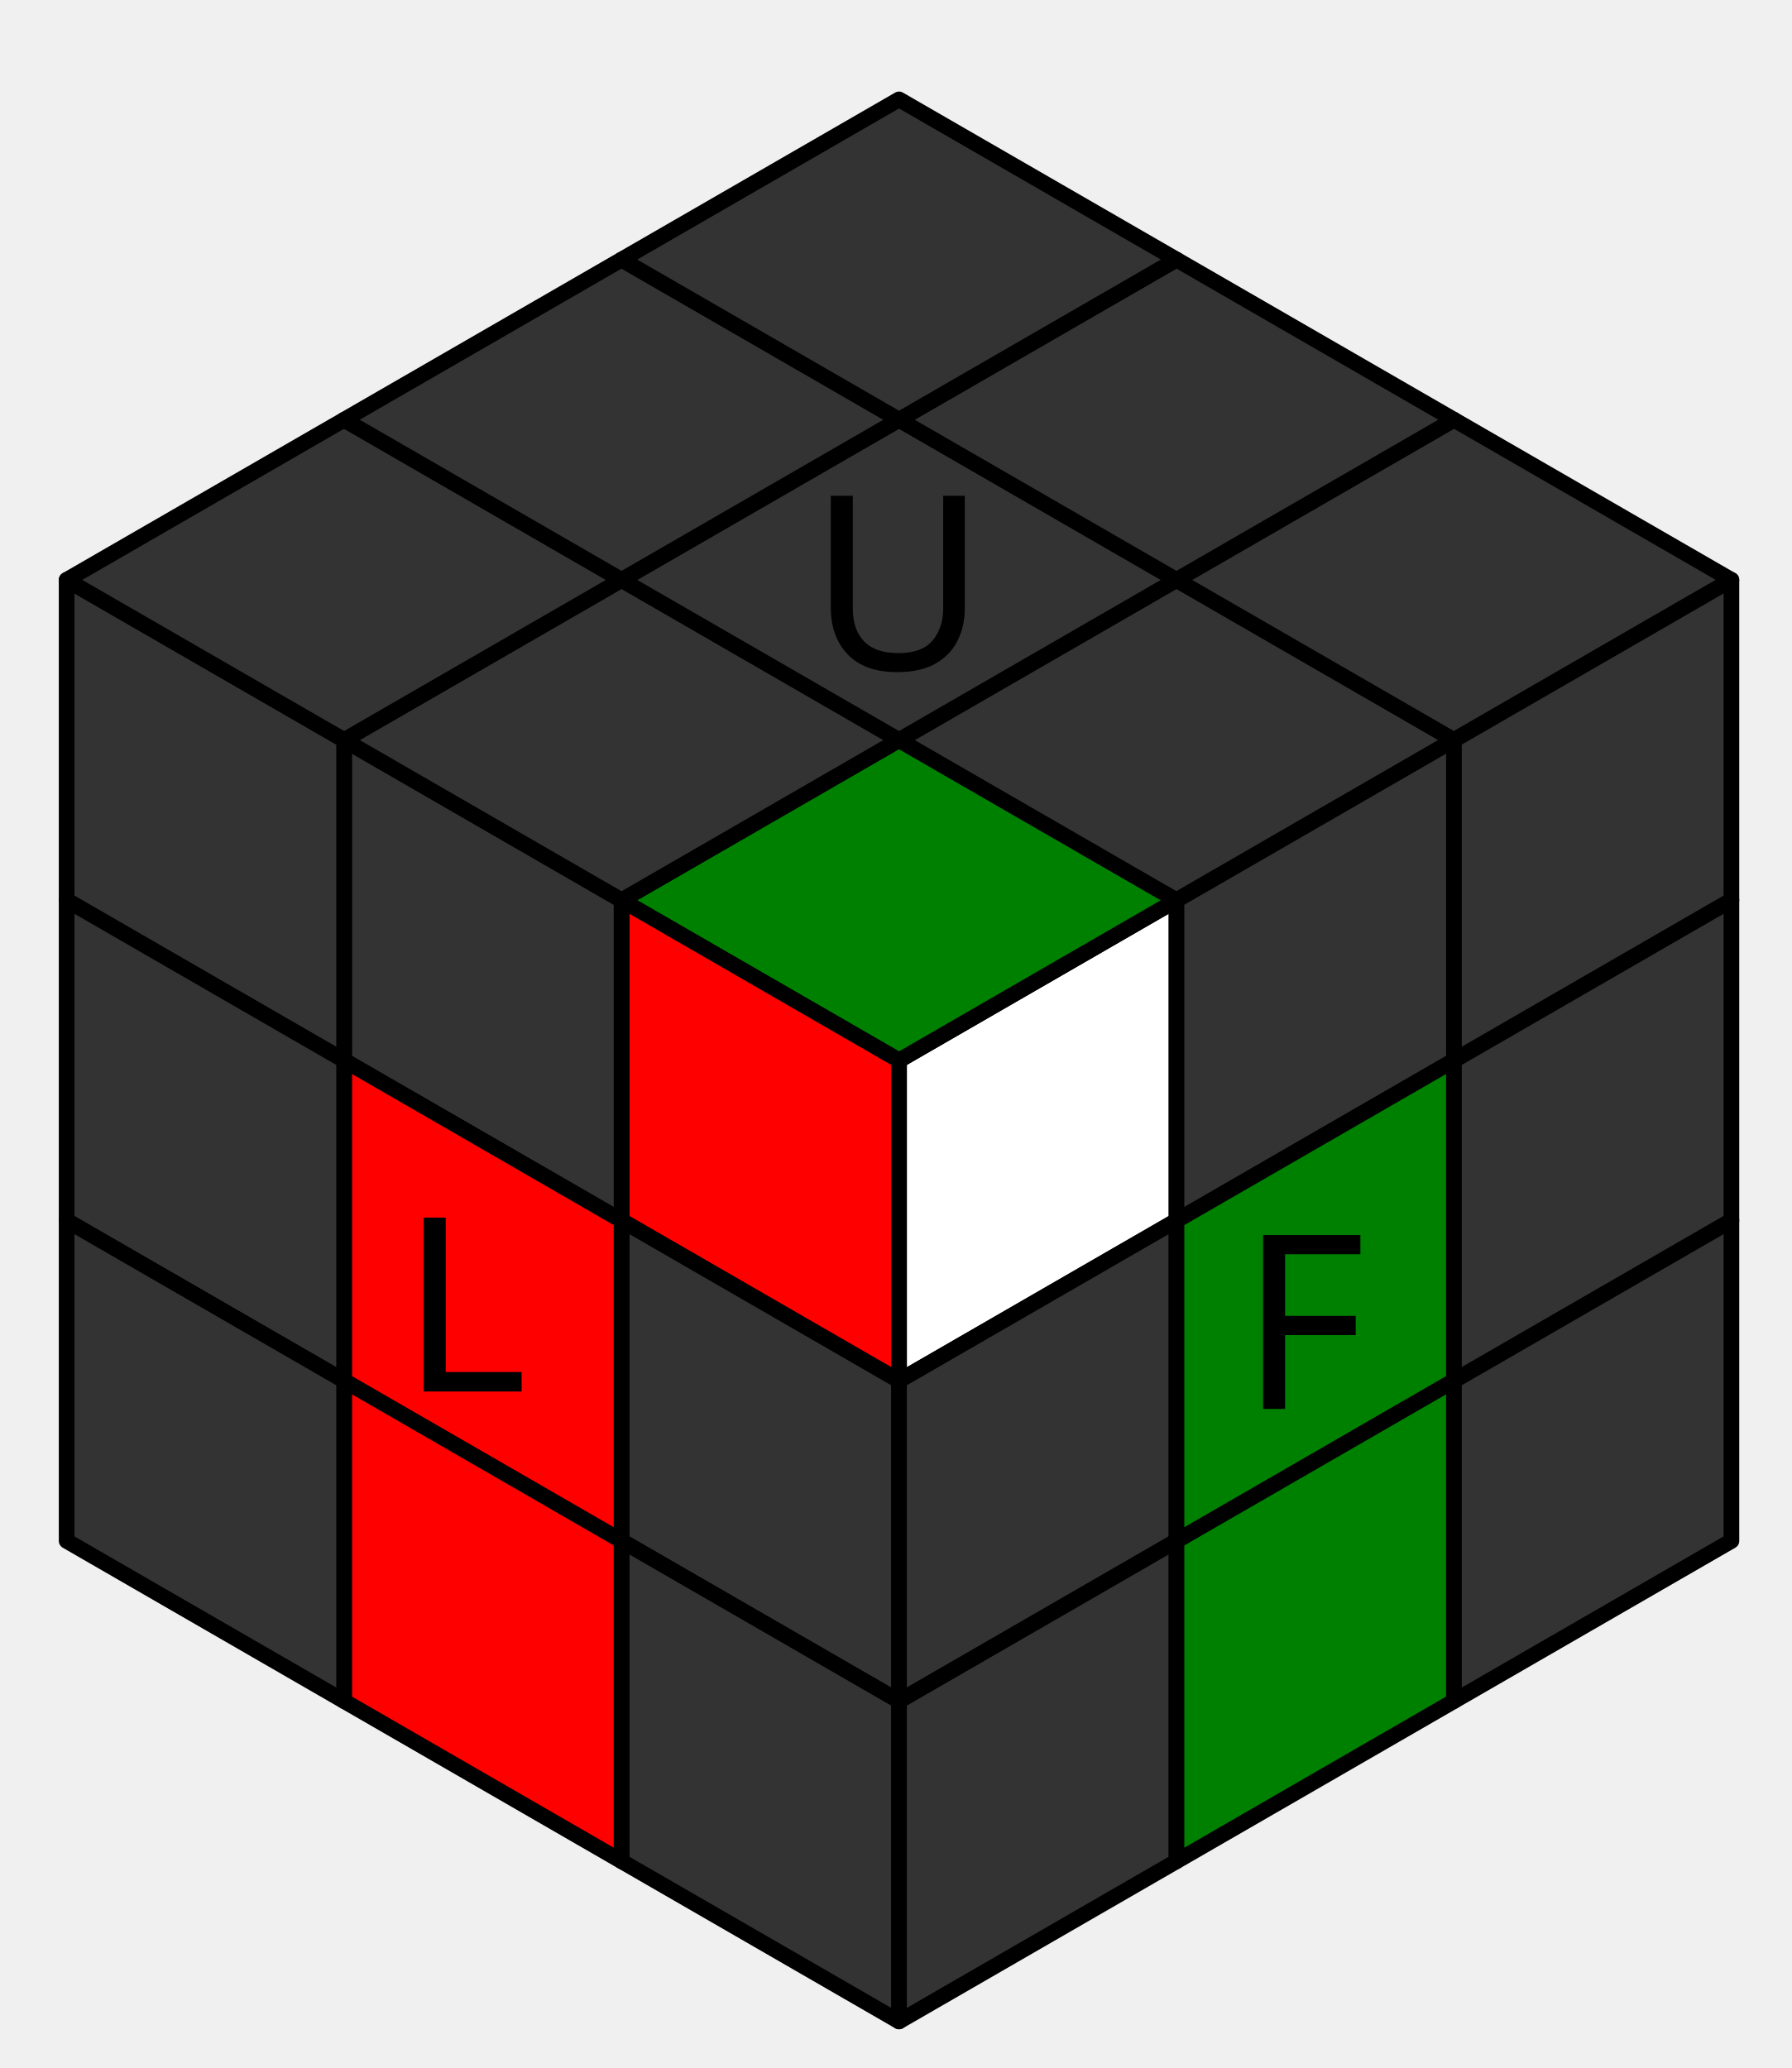
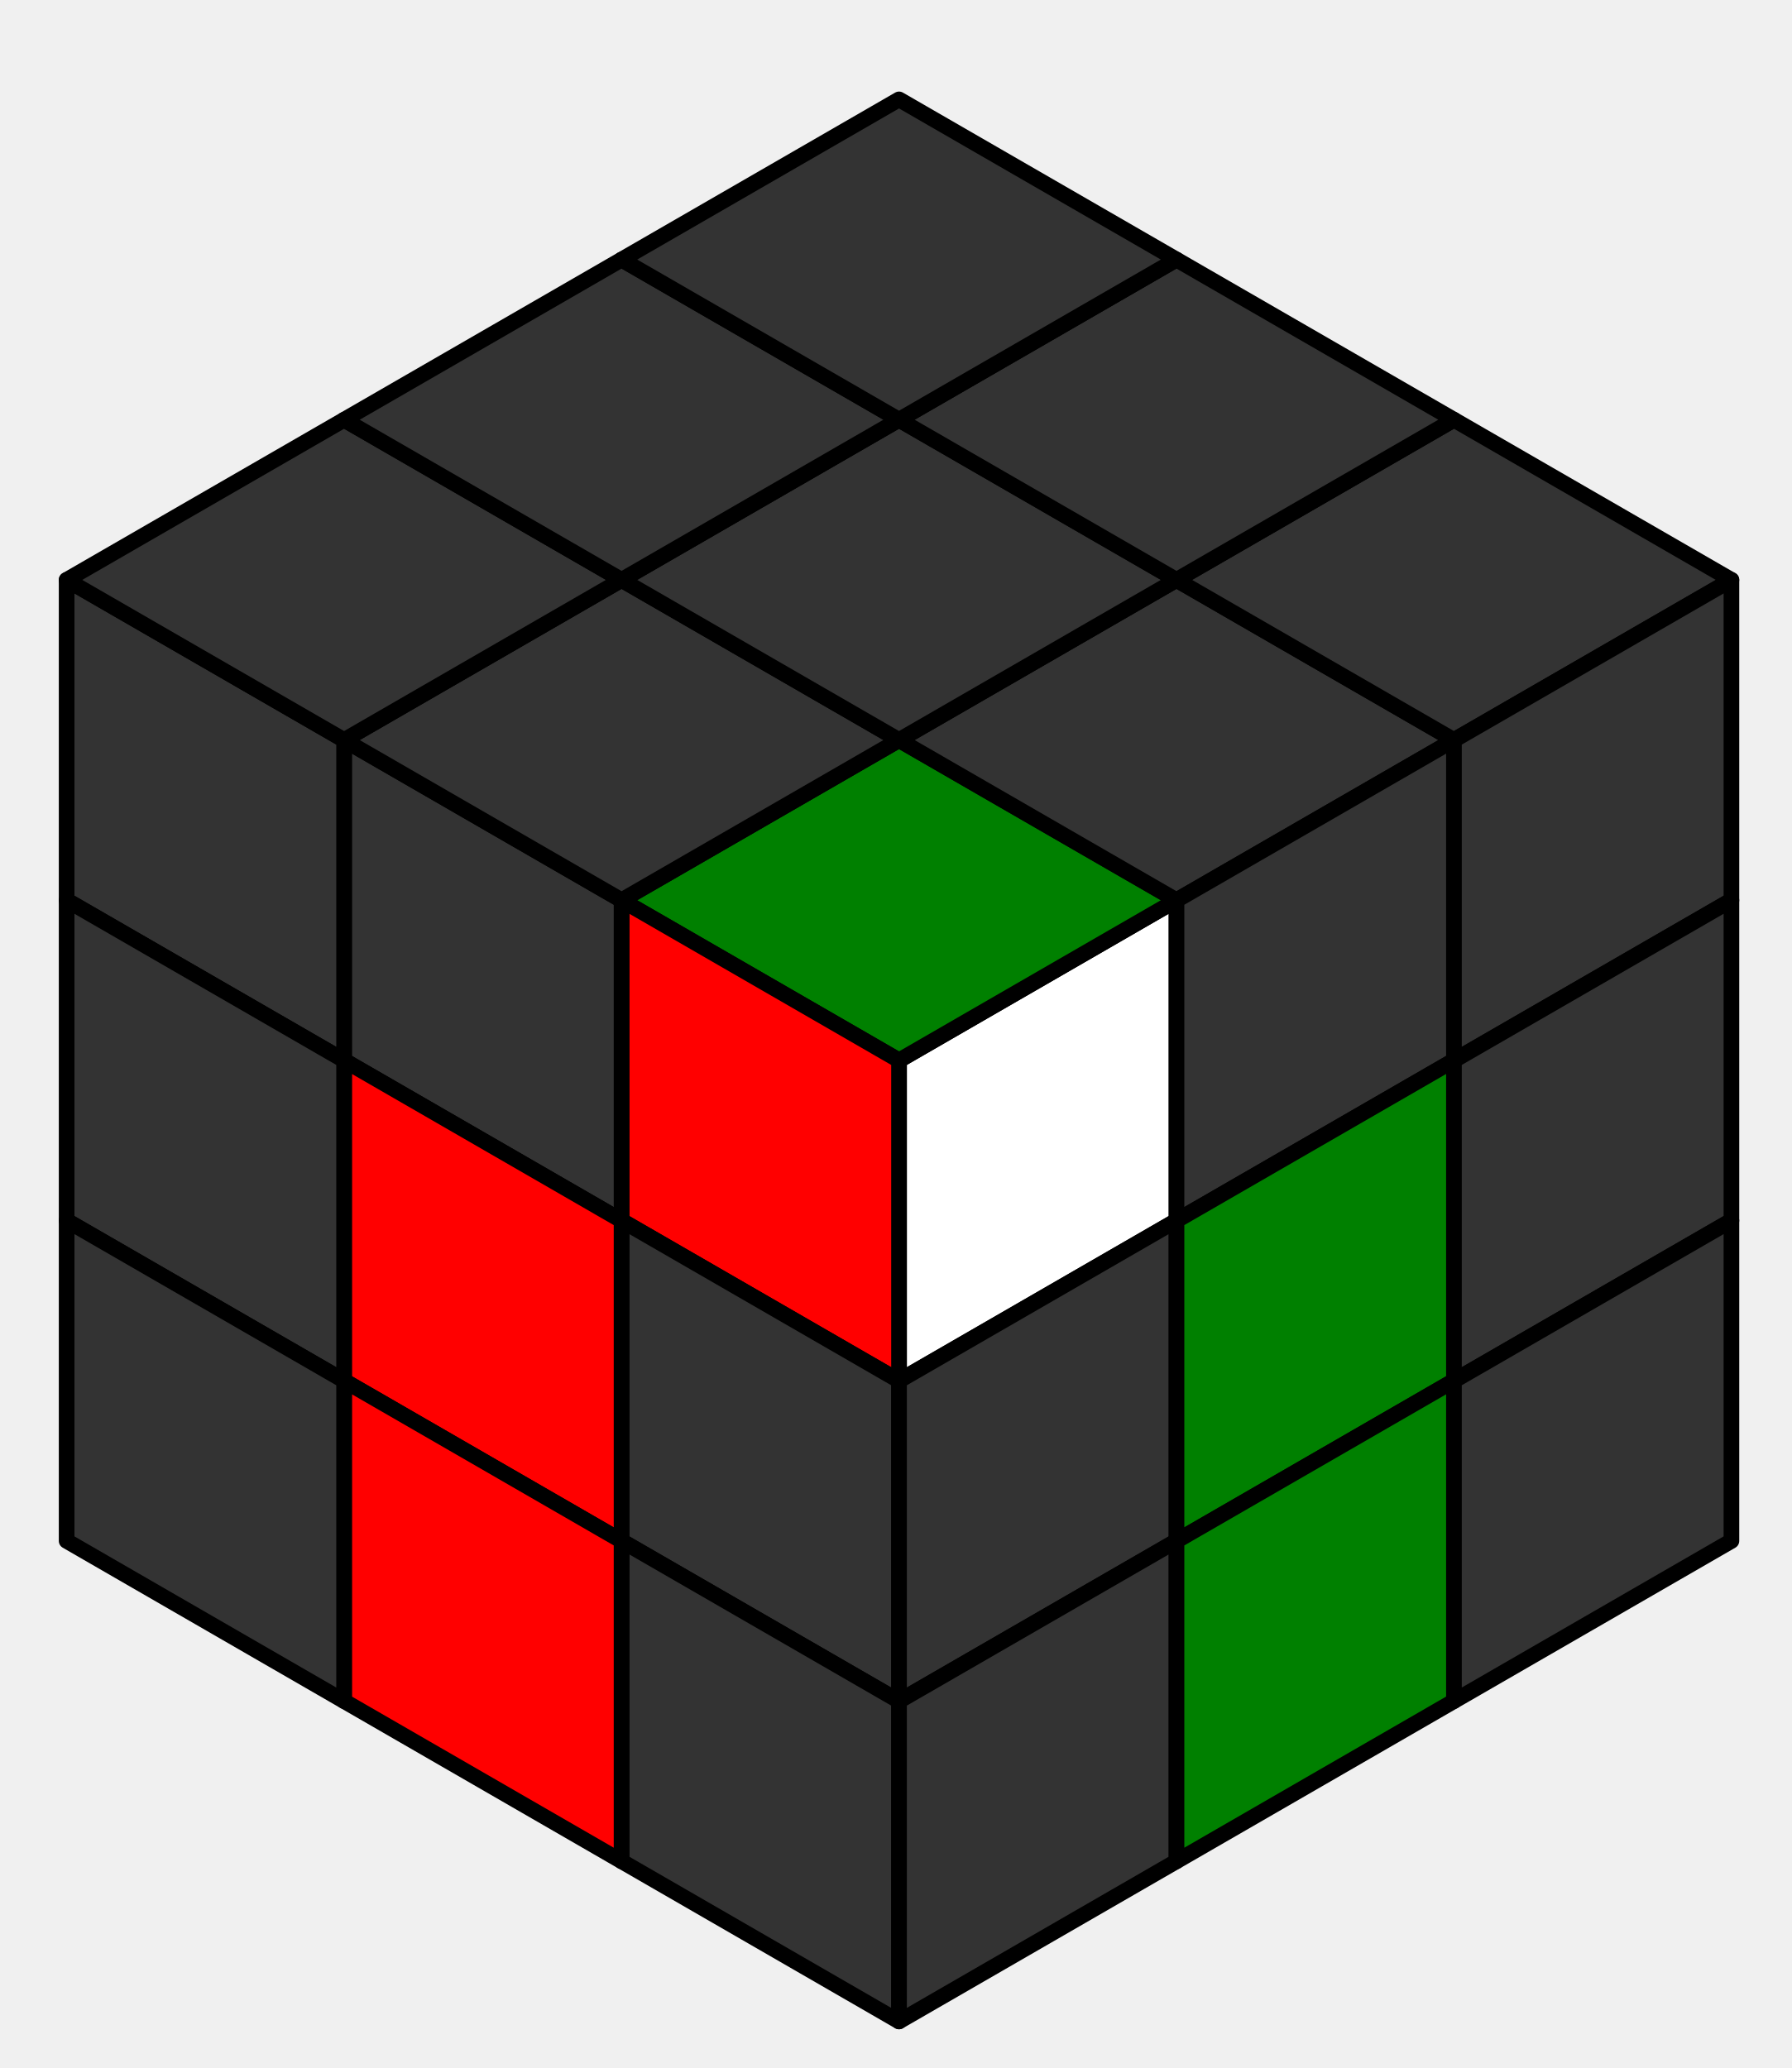
<svg xmlns="http://www.w3.org/2000/svg" version="1.1" id="svg8" x="0px" y="0px" width="294.179px" height="339.688px" viewBox="0 0 294.179 339.688" enable-background="new 0 0 294.179 339.688" xml:space="preserve">
  <defs id="defs3">
	
	
		</defs>
  <g id="layer1" transform="translate(-41.38718,-50.19777)">
    <path id="path144" fill="none" d="   M335.566,304.964l-147.09,84.922L41.387,304.964V135.12l147.089-84.922l147.09,84.922V304.964z" />
  </g>
  <g id="layer2" transform="translate(-41.38718,-50.19777)">
    <path id="path151-73" fill="#ffffff" stroke="#000000" stroke-width="0.682" d="m 234.607,198.071 -45.569,26.31 v 52.618 l 45.569,-26.31 z" style="stroke-width:2.57;stroke-miterlimit:4;stroke-dasharray:none;stroke-linejoin:round" />
    <path id="path173-5" fill="#008000" stroke="#000000" stroke-width="0.682" d="M189.037,171.761l-45.569,26.309l45.569,26.31   l45.569-26.31L189.037,171.761z" style="stroke-width:2.57;stroke-miterlimit:4;stroke-dasharray:none;stroke-linejoin:round" />
    <path id="path320" fill="#FF0000" stroke="#000000" stroke-width="0.682" d="M143.468,198.07l45.569,26.31v52.618l-45.569-26.31   V198.07z" style="stroke-width:2.57;stroke-miterlimit:4;stroke-dasharray:none;stroke-linejoin:round" />
    <path id="path339" fill="#333333" stroke="#000000" stroke-width="0.682" d="M143.468,250.688l45.569,26.31v52.618l-45.569-26.309   V250.688z" style="stroke-width:2.57;stroke-miterlimit:4;stroke-dasharray:none;stroke-linejoin:round" />
    <path id="path341" fill="#333333" stroke="#000000" stroke-width="0.682" d="M143.468,303.308l45.569,26.309v52.619l-45.569-26.31   V303.308z" style="stroke-width:2.57;stroke-miterlimit:4;stroke-dasharray:none;stroke-linejoin:round" />
    <path id="path343" fill="#333333" stroke="#000000" stroke-width="0.682" d="M97.899,171.761l45.569,26.31v52.618L97.899,224.38   V171.761z" style="stroke-width:2.57;stroke-miterlimit:4;stroke-dasharray:none;stroke-linejoin:round" />
    <path id="path345" fill="#FF0000" stroke="#000000" stroke-width="0.682" d="M97.899,224.38l45.569,26.309v52.619l-45.569-26.31   V224.38z" style="stroke-width:2.57;stroke-miterlimit:4;stroke-dasharray:none;stroke-linejoin:round" />
    <path id="path347" fill="#FF0000" stroke="#000000" stroke-width="0.682" d="M97.899,276.998l45.569,26.31v52.618l-45.569-26.31   V276.998z" style="stroke-width:2.57;stroke-miterlimit:4;stroke-dasharray:none;stroke-linejoin:round" />
    <path id="path349" fill="#333333" stroke="#000000" stroke-width="0.682" d="M52.33,145.451l45.569,26.31v52.619L52.33,198.07   V145.451z" style="stroke-width:2.57;stroke-miterlimit:4;stroke-dasharray:none;stroke-linejoin:round" />
    <path id="path351" fill="#333333" stroke="#000000" stroke-width="0.682" d="M52.33,198.07l45.569,26.31v52.618l-45.569-26.31   V198.07z" style="stroke-width:2.57;stroke-miterlimit:4;stroke-dasharray:none;stroke-linejoin:round" />
    <path id="path353" fill="#333333" stroke="#000000" stroke-width="0.682" d="M52.33,250.688l45.569,26.31v52.618l-45.569-26.31   V250.688z" style="stroke-width:2.57;stroke-miterlimit:4;stroke-dasharray:none;stroke-linejoin:round" />
    <path id="path355" fill="#333333" stroke="#000000" stroke-width="0.682" d="M143.468,145.452l-45.569,26.309l45.569,26.31   l45.569-26.31L143.468,145.452z" style="stroke-width:2.57;stroke-miterlimit:4;stroke-dasharray:none;stroke-linejoin:round" />
    <path id="path357" fill="#333333" stroke="#000000" stroke-width="0.682" d="M97.899,119.142L52.33,145.451l45.569,26.31   l45.569-26.31L97.899,119.142z" style="stroke-width:2.57;stroke-miterlimit:4;stroke-dasharray:none;stroke-linejoin:round" />
    <path id="path359" fill="#333333" stroke="#000000" stroke-width="0.682" d="M234.606,145.452l-45.569,26.309l45.569,26.31   l45.569-26.31L234.606,145.452z" style="stroke-width:2.57;stroke-miterlimit:4;stroke-dasharray:none;stroke-linejoin:round" />
    <path id="path361" fill="#333333" stroke="#000000" stroke-width="0.682" d="M189.037,119.142l-45.569,26.309l45.569,26.31   l45.569-26.31L189.037,119.142z" style="stroke-width:2.57;stroke-miterlimit:4;stroke-dasharray:none;stroke-linejoin:round" />
    <path id="path363" fill="#333333" stroke="#000000" stroke-width="0.682" d="M143.468,92.833l-45.569,26.309l45.569,26.31   l45.569-26.31L143.468,92.833z" style="stroke-width:2.57;stroke-miterlimit:4;stroke-dasharray:none;stroke-linejoin:round" />
    <path id="path365" fill="#333333" stroke="#000000" stroke-width="0.682" d="M280.176,119.143l-45.569,26.309l45.569,26.31   l45.568-26.31L280.176,119.143z" style="stroke-width:2.57;stroke-miterlimit:4;stroke-dasharray:none;stroke-linejoin:round" />
    <path id="path367" fill="#333333" stroke="#000000" stroke-width="0.682" d="M234.606,92.833l-45.569,26.309l45.569,26.31   l45.569-26.31L234.606,92.833z" style="stroke-width:2.57;stroke-miterlimit:4;stroke-dasharray:none;stroke-linejoin:round" />
    <path id="path369" fill="#333333" stroke="#000000" stroke-width="0.682" d="M189.037,66.523l-45.569,26.309l45.569,26.31   l45.569-26.31L189.037,66.523z" style="stroke-width:2.57;stroke-miterlimit:4;stroke-dasharray:none;stroke-linejoin:round" />
    <path id="path371" fill="#333333" stroke="#000000" stroke-width="0.682" d="M234.606,250.688l-45.569,26.31v52.618l45.569-26.309   V250.688z" style="stroke-width:2.57;stroke-miterlimit:4;stroke-dasharray:none;stroke-linejoin:round" />
    <path id="path373" fill="#333333" stroke="#000000" stroke-width="0.682" d="M234.606,303.308l-45.569,26.309v52.619l45.569-26.31   V303.308z" style="stroke-width:2.57;stroke-miterlimit:4;stroke-dasharray:none;stroke-linejoin:round" />
    <path id="path375" fill="#333333" stroke="#000000" stroke-width="0.682" d="M280.176,171.761l-45.569,26.31v52.618l45.569-26.309   V171.761z" style="stroke-width:2.57;stroke-miterlimit:4;stroke-dasharray:none;stroke-linejoin:round" />
    <path id="path377" fill="#008000" stroke="#000000" stroke-width="0.682" d="M280.176,224.38l-45.569,26.309v52.619l45.569-26.31   V224.38z" style="stroke-width:2.57;stroke-miterlimit:4;stroke-dasharray:none;stroke-linejoin:round" />
    <path id="path379" fill="#008000" stroke="#000000" stroke-width="0.682" d="M280.176,276.998l-45.569,26.31v52.619l45.569-26.311   V276.998z" style="stroke-width:2.57;stroke-miterlimit:4;stroke-dasharray:none;stroke-linejoin:round" />
    <path id="path381" fill="#333333" stroke="#000000" stroke-width="0.682" d="M325.744,145.452l-45.568,26.31v52.619l45.568-26.31   V145.452z" style="stroke-width:2.57;stroke-miterlimit:4;stroke-dasharray:none;stroke-linejoin:round" />
    <path id="path383" fill="#333333" stroke="#000000" stroke-width="0.682" d="M325.744,198.07l-45.568,26.31v52.618l45.568-26.31   V198.07z" style="stroke-width:2.57;stroke-miterlimit:4;stroke-dasharray:none;stroke-linejoin:round" />
    <path id="path385" fill="#333333" stroke="#000000" stroke-width="0.682" d="M325.744,250.688l-45.568,26.31v52.618l45.568-26.309   V250.688z" style="stroke-width:2.57;stroke-miterlimit:4;stroke-dasharray:none;stroke-linejoin:round" />
-     <text xml:space="preserve" style="font-style:normal;font-weight:normal;font-size:40px;line-height:1.25;font-family:sans-serif;fill:#000000;fill-opacity:1;stroke:none" x="244.959" y="281.626" id="text41">
-       <tspan id="tspan39" x="244.959" y="281.626">F</tspan>
-     </text>
-     <text xml:space="preserve" style="font-style:normal;font-weight:normal;font-size:40px;line-height:1.25;font-family:sans-serif;fill:#000000;fill-opacity:1;stroke:none" x="174.244" y="160.198" id="text49">
-       <tspan id="tspan47" x="174.244" y="160.198">U</tspan>
-     </text>
-     <text xml:space="preserve" style="font-style:normal;font-weight:normal;font-size:40px;line-height:1.25;font-family:sans-serif;fill:#000000;fill-opacity:1;stroke:none" x="107.101" y="278.769" id="text53">
-       <tspan id="tspan51" x="107.101" y="278.769">L</tspan>
-     </text>
  </g>
</svg>
